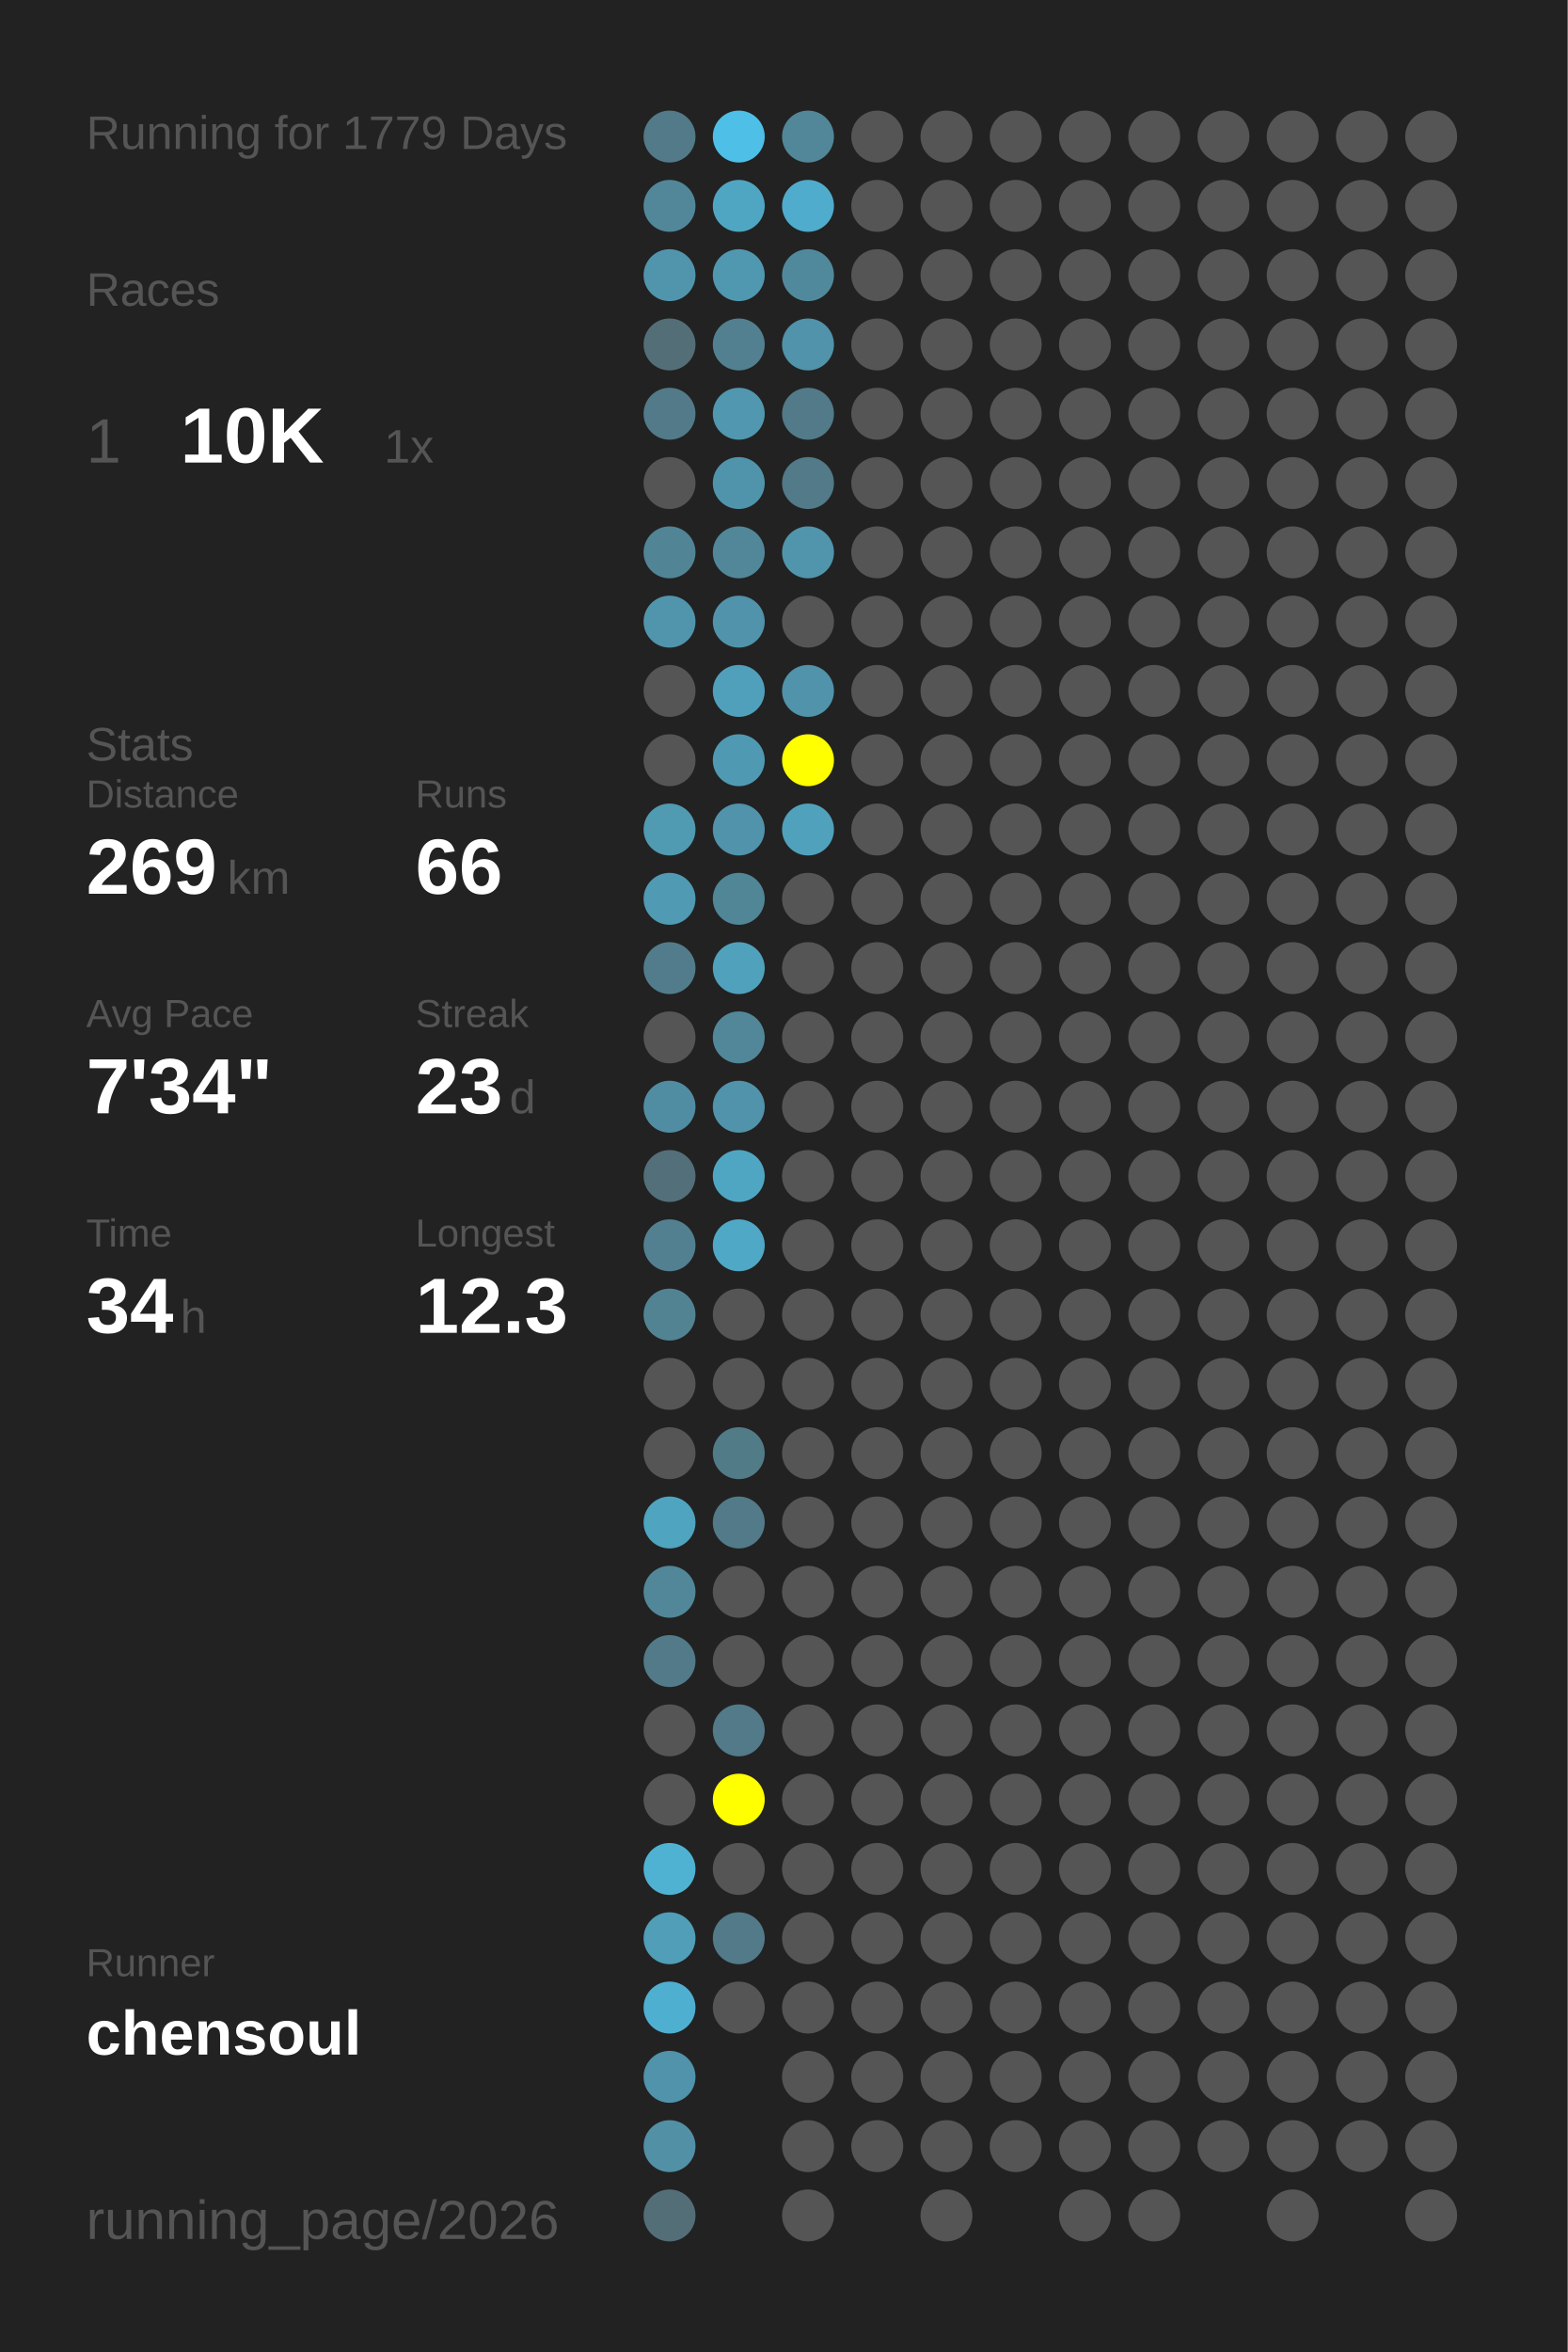
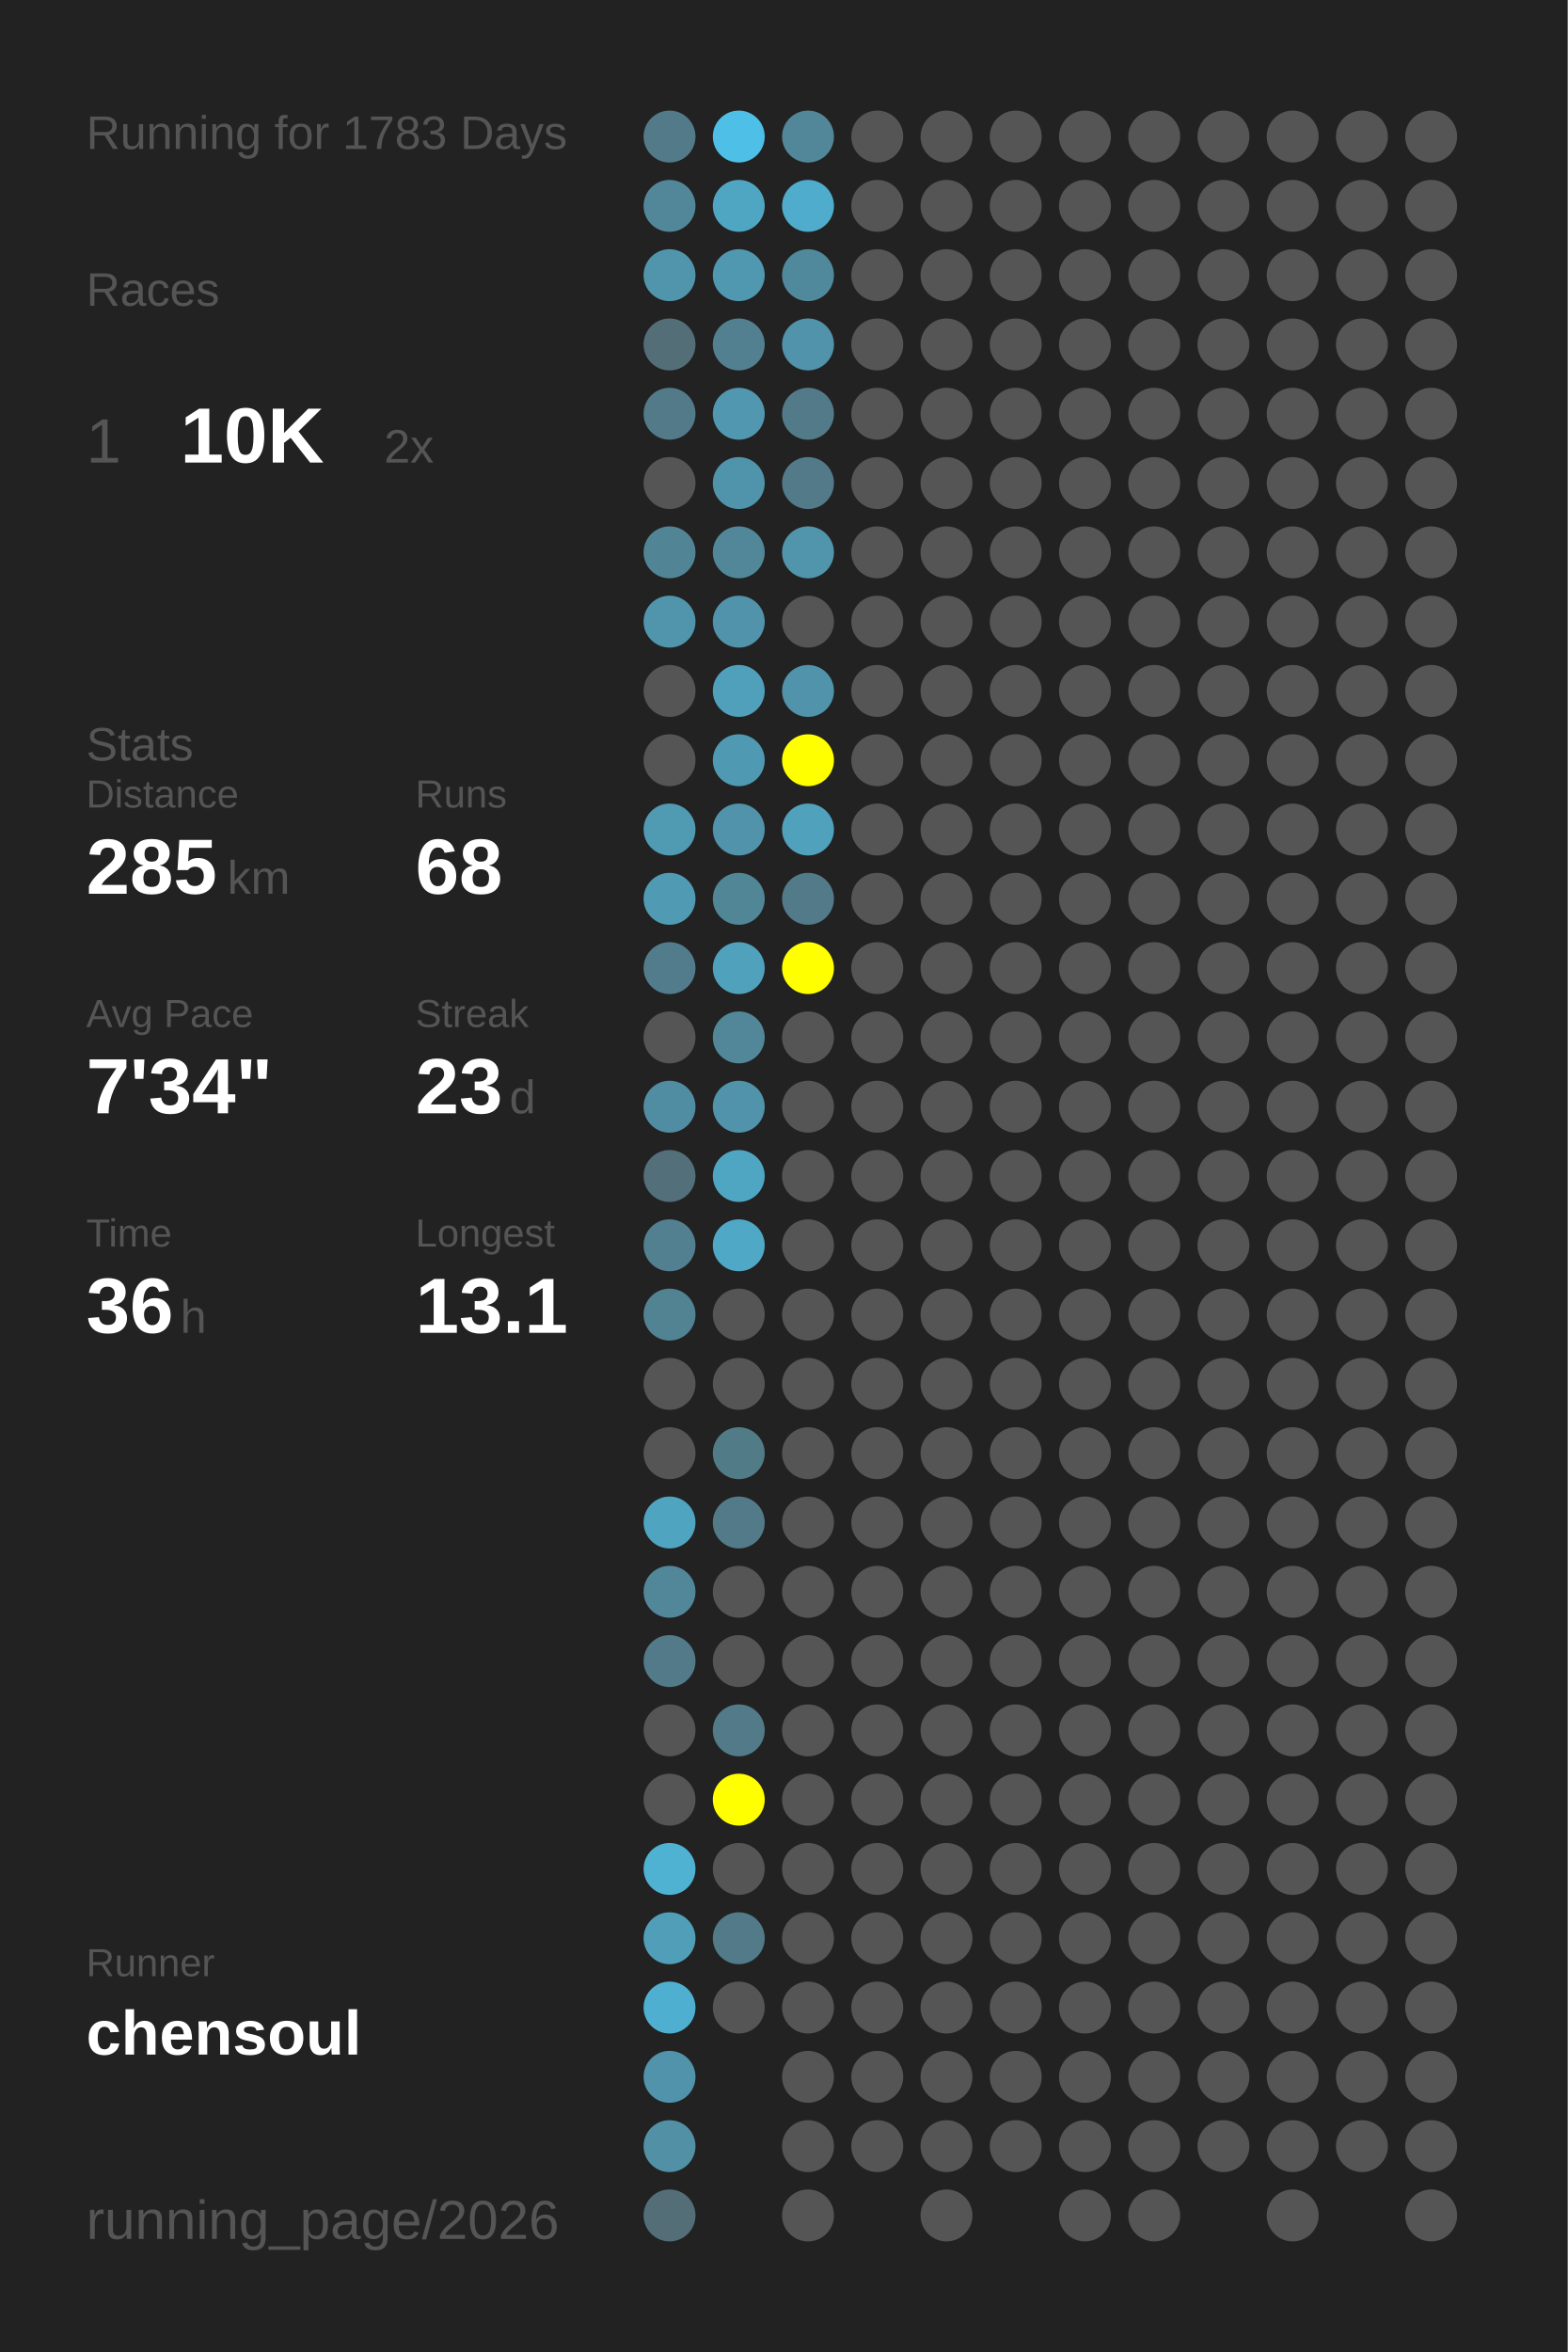
<svg xmlns="http://www.w3.org/2000/svg" baseProfile="full" height="300mm" version="1.1" viewBox="0,0,200,300" width="200mm">
  <defs />
  <rect fill="#222222" height="300" width="200" x="0" y="0" />
-   <text fill="#555555" style="font-size:6px; font-family:Arial;" x="11" y="19">Running for 1779 Days</text>
+   <text fill="#555555" style="font-size:6px; font-family:Arial;" x="11" y="19">Running for 1783 Days</text>
  <text fill="#555555" style="font-size:6px; font-family:Arial;" x="11" y="39">Races</text>
  <text fill="#555555" style="font-size:8px; font-family:Arial;" x="11" y="59">1</text>
  <text fill="#FFFFFF" style="font-size:10px; font-family:Arial; font-weight:bold;" x="23" y="59">10K</text>
-   <text fill="#555555" style="font-size:6px; font-family:Arial;" x="49" y="59">1x</text>
+   <text fill="#555555" style="font-size:6px; font-family:Arial;" x="49" y="59">2x</text>
  <text fill="#555555" style="font-size:6px; font-family:Arial;" x="11" y="97">Stats</text>
  <text fill="#555555" style="font-size:5px; font-family:Arial;" x="11" y="103">Distance</text>
-   <text fill="#FFFFFF" style="font-size:10px; font-family:Arial; font-weight:bold;" x="11" y="114">269</text>
+   <text fill="#FFFFFF" style="font-size:10px; font-family:Arial; font-weight:bold;" x="11" y="114">285</text>
  <text fill="#555555" style="font-size:6px; font-family:Arial;" x="29" y="114">km</text>
  <text fill="#555555" style="font-size:5px; font-family:Arial;" x="53" y="103">Runs</text>
-   <text fill="#FFFFFF" style="font-size:10px; font-family:Arial; font-weight:bold;" x="53" y="114">66</text>
+   <text fill="#FFFFFF" style="font-size:10px; font-family:Arial; font-weight:bold;" x="53" y="114">68</text>
  <text fill="#555555" style="font-size:5px; font-family:Arial;" x="11" y="131">Avg Pace</text>
  <text fill="#FFFFFF" style="font-size:10px; font-family:Arial; font-weight:bold;" x="11" y="142">7'34"</text>
  <text fill="#555555" style="font-size:5px; font-family:Arial;" x="53" y="131">Streak</text>
  <text fill="#FFFFFF" style="font-size:10px; font-family:Arial; font-weight:bold;" x="53" y="142">23</text>
  <text fill="#555555" style="font-size:6px; font-family:Arial;" x="65" y="142">d</text>
  <text fill="#555555" style="font-size:5px; font-family:Arial;" x="11" y="159">Time</text>
-   <text fill="#FFFFFF" style="font-size:10px; font-family:Arial; font-weight:bold;" x="11" y="170">34</text>
+   <text fill="#FFFFFF" style="font-size:10px; font-family:Arial; font-weight:bold;" x="11" y="170">36</text>
  <text fill="#555555" style="font-size:6px; font-family:Arial;" x="23" y="170">h</text>
  <text fill="#555555" style="font-size:5px; font-family:Arial;" x="53" y="159">Longest</text>
-   <text fill="#FFFFFF" style="font-size:10px; font-family:Arial; font-weight:bold;" x="53" y="170">12.3</text>
+   <text fill="#FFFFFF" style="font-size:10px; font-family:Arial; font-weight:bold;" x="53" y="170">13.1</text>
  <text fill="#555555" style="font-size:5px; font-family:Arial;" x="11" y="252.065">Runner</text>
  <text fill="#FFFFFF" style="font-size:8px; font-family:Arial; font-weight:bold;" x="11" y="262.065">chensoul</text>
  <text fill="#555555" style="font-size:7px; font-family:Arial;" x="11" y="285.581">running_page/2026</text>
  <circle cx="85.417" cy="17.419" fill="#527a88" r="3.312" />
  <circle cx="85.417" cy="26.258" fill="#518799" r="3.312" />
  <circle cx="85.417" cy="35.097" fill="#5095ac" r="3.312" />
  <circle cx="85.417" cy="43.935" fill="#536e77" r="3.312" />
  <circle cx="85.417" cy="52.774" fill="#527a88" r="3.312" />
  <circle cx="85.417" cy="61.613" fill="#555555" r="3.312" />
  <circle cx="85.417" cy="70.452" fill="#518495" r="3.312" />
  <circle cx="85.417" cy="79.29" fill="#5095ac" r="3.312" />
  <circle cx="85.417" cy="88.129" fill="#555555" r="3.312" />
  <circle cx="85.417" cy="96.968" fill="#555555" r="3.312" />
  <circle cx="85.417" cy="105.806" fill="#509ab2" r="3.312" />
  <circle cx="85.417" cy="114.645" fill="#509ab3" r="3.312" />
  <circle cx="85.417" cy="123.484" fill="#527c8b" r="3.312" />
  <circle cx="85.417" cy="132.323" fill="#555555" r="3.312" />
  <circle cx="85.417" cy="141.161" fill="#518da2" r="3.312" />
  <circle cx="85.417" cy="150" fill="#536f79" r="3.312" />
  <circle cx="85.417" cy="158.839" fill="#528090" r="3.312" />
  <circle cx="85.417" cy="167.677" fill="#528393" r="3.312" />
  <circle cx="85.417" cy="176.516" fill="#555555" r="3.312" />
  <circle cx="85.417" cy="185.355" fill="#555555" r="3.312" />
  <circle cx="85.417" cy="194.194" fill="#4fa4c0" r="3.312" />
  <circle cx="85.417" cy="203.032" fill="#518799" r="3.312" />
  <circle cx="85.417" cy="211.871" fill="#527a88" r="3.312" />
  <circle cx="85.417" cy="220.71" fill="#555555" r="3.312" />
  <circle cx="85.417" cy="229.548" fill="#555555" r="3.312" />
  <circle cx="85.417" cy="238.387" fill="#4fb2d3" r="3.312" />
  <circle cx="85.417" cy="247.226" fill="#509eb8" r="3.312" />
  <circle cx="85.417" cy="256.065" fill="#4fafd0" r="3.312" />
  <circle cx="85.417" cy="264.903" fill="#5093aa" r="3.312" />
  <circle cx="85.417" cy="273.742" fill="#5190a5" r="3.312" />
  <circle cx="85.417" cy="282.581" fill="#536e77" r="3.312" />
  <circle cx="94.25" cy="17.419" fill="#4ebfe6" r="3.312" />
  <circle cx="94.25" cy="26.258" fill="#4fa6c3" r="3.312" />
  <circle cx="94.25" cy="35.097" fill="#5097b0" r="3.312" />
  <circle cx="94.25" cy="43.935" fill="#528090" r="3.312" />
  <circle cx="94.25" cy="52.774" fill="#5097af" r="3.312" />
  <circle cx="94.25" cy="61.613" fill="#5094ab" r="3.312" />
  <circle cx="94.25" cy="70.452" fill="#518799" r="3.312" />
  <circle cx="94.25" cy="79.29" fill="#5093aa" r="3.312" />
  <circle cx="94.25" cy="88.129" fill="#50a0bb" r="3.312" />
  <circle cx="94.25" cy="96.968" fill="#5099b2" r="3.312" />
  <circle cx="94.25" cy="105.806" fill="#5093aa" r="3.312" />
  <circle cx="94.25" cy="114.645" fill="#518697" r="3.312" />
  <circle cx="94.25" cy="123.484" fill="#50a1bc" r="3.312" />
  <circle cx="94.25" cy="132.323" fill="#518799" r="3.312" />
  <circle cx="94.25" cy="141.161" fill="#5093aa" r="3.312" />
  <circle cx="94.25" cy="150" fill="#4fa6c3" r="3.312" />
  <circle cx="94.25" cy="158.839" fill="#4fa8c6" r="3.312" />
  <circle cx="94.25" cy="167.677" fill="#555555" r="3.312" />
  <circle cx="94.25" cy="176.516" fill="#555555" r="3.312" />
  <circle cx="94.25" cy="185.355" fill="#527b88" r="3.312" />
  <circle cx="94.25" cy="194.194" fill="#527a88" r="3.312" />
  <circle cx="94.25" cy="203.032" fill="#555555" r="3.312" />
  <circle cx="94.25" cy="211.871" fill="#555555" r="3.312" />
  <circle cx="94.25" cy="220.71" fill="#527a88" r="3.312" />
  <circle cx="94.25" cy="229.548" fill="#FFFF00" r="3.312" />
  <circle cx="94.25" cy="238.387" fill="#555555" r="3.312" />
  <circle cx="94.25" cy="247.226" fill="#527a88" r="3.312" />
  <circle cx="94.25" cy="256.065" fill="#555555" r="3.312" />
  <circle cx="103.083" cy="17.419" fill="#518799" r="3.312" />
  <circle cx="103.083" cy="26.258" fill="#4faccc" r="3.312" />
  <circle cx="103.083" cy="35.097" fill="#51899c" r="3.312" />
  <circle cx="103.083" cy="43.935" fill="#5093aa" r="3.312" />
  <circle cx="103.083" cy="52.774" fill="#527a88" r="3.312" />
  <circle cx="103.083" cy="61.613" fill="#527a88" r="3.312" />
  <circle cx="103.083" cy="70.452" fill="#5095ac" r="3.312" />
  <circle cx="103.083" cy="79.29" fill="#555555" r="3.312" />
  <circle cx="103.083" cy="88.129" fill="#5093aa" r="3.312" />
  <circle cx="103.083" cy="96.968" fill="#FFFF00" r="3.312" />
  <circle cx="103.083" cy="105.806" fill="#50a1bc" r="3.312" />
-   <circle cx="103.083" cy="114.645" fill="#555555" r="3.312" />
-   <circle cx="103.083" cy="123.484" fill="#555555" r="3.312" />
+   <circle cx="103.083" cy="114.645" fill="#527a88" r="3.312" />
+   <circle cx="103.083" cy="123.484" fill="#FFFF00" r="3.312" />
  <circle cx="103.083" cy="132.323" fill="#555555" r="3.312" />
  <circle cx="103.083" cy="141.161" fill="#555555" r="3.312" />
  <circle cx="103.083" cy="150" fill="#555555" r="3.312" />
  <circle cx="103.083" cy="158.839" fill="#555555" r="3.312" />
  <circle cx="103.083" cy="167.677" fill="#555555" r="3.312" />
  <circle cx="103.083" cy="176.516" fill="#555555" r="3.312" />
  <circle cx="103.083" cy="185.355" fill="#555555" r="3.312" />
  <circle cx="103.083" cy="194.194" fill="#555555" r="3.312" />
  <circle cx="103.083" cy="203.032" fill="#555555" r="3.312" />
  <circle cx="103.083" cy="211.871" fill="#555555" r="3.312" />
  <circle cx="103.083" cy="220.71" fill="#555555" r="3.312" />
  <circle cx="103.083" cy="229.548" fill="#555555" r="3.312" />
  <circle cx="103.083" cy="238.387" fill="#555555" r="3.312" />
  <circle cx="103.083" cy="247.226" fill="#555555" r="3.312" />
  <circle cx="103.083" cy="256.065" fill="#555555" r="3.312" />
  <circle cx="103.083" cy="264.903" fill="#555555" r="3.312" />
  <circle cx="103.083" cy="273.742" fill="#555555" r="3.312" />
  <circle cx="103.083" cy="282.581" fill="#555555" r="3.312" />
  <circle cx="111.917" cy="17.419" fill="#555555" r="3.312" />
  <circle cx="111.917" cy="26.258" fill="#555555" r="3.312" />
  <circle cx="111.917" cy="35.097" fill="#555555" r="3.312" />
  <circle cx="111.917" cy="43.935" fill="#555555" r="3.312" />
  <circle cx="111.917" cy="52.774" fill="#555555" r="3.312" />
  <circle cx="111.917" cy="61.613" fill="#555555" r="3.312" />
  <circle cx="111.917" cy="70.452" fill="#555555" r="3.312" />
  <circle cx="111.917" cy="79.29" fill="#555555" r="3.312" />
  <circle cx="111.917" cy="88.129" fill="#555555" r="3.312" />
  <circle cx="111.917" cy="96.968" fill="#555555" r="3.312" />
  <circle cx="111.917" cy="105.806" fill="#555555" r="3.312" />
  <circle cx="111.917" cy="114.645" fill="#555555" r="3.312" />
  <circle cx="111.917" cy="123.484" fill="#555555" r="3.312" />
  <circle cx="111.917" cy="132.323" fill="#555555" r="3.312" />
  <circle cx="111.917" cy="141.161" fill="#555555" r="3.312" />
  <circle cx="111.917" cy="150" fill="#555555" r="3.312" />
  <circle cx="111.917" cy="158.839" fill="#555555" r="3.312" />
  <circle cx="111.917" cy="167.677" fill="#555555" r="3.312" />
  <circle cx="111.917" cy="176.516" fill="#555555" r="3.312" />
  <circle cx="111.917" cy="185.355" fill="#555555" r="3.312" />
  <circle cx="111.917" cy="194.194" fill="#555555" r="3.312" />
  <circle cx="111.917" cy="203.032" fill="#555555" r="3.312" />
  <circle cx="111.917" cy="211.871" fill="#555555" r="3.312" />
  <circle cx="111.917" cy="220.71" fill="#555555" r="3.312" />
  <circle cx="111.917" cy="229.548" fill="#555555" r="3.312" />
  <circle cx="111.917" cy="238.387" fill="#555555" r="3.312" />
  <circle cx="111.917" cy="247.226" fill="#555555" r="3.312" />
  <circle cx="111.917" cy="256.065" fill="#555555" r="3.312" />
  <circle cx="111.917" cy="264.903" fill="#555555" r="3.312" />
  <circle cx="111.917" cy="273.742" fill="#555555" r="3.312" />
  <circle cx="120.75" cy="17.419" fill="#555555" r="3.312" />
  <circle cx="120.75" cy="26.258" fill="#555555" r="3.312" />
  <circle cx="120.75" cy="35.097" fill="#555555" r="3.312" />
  <circle cx="120.75" cy="43.935" fill="#555555" r="3.312" />
  <circle cx="120.75" cy="52.774" fill="#555555" r="3.312" />
  <circle cx="120.75" cy="61.613" fill="#555555" r="3.312" />
  <circle cx="120.75" cy="70.452" fill="#555555" r="3.312" />
  <circle cx="120.75" cy="79.29" fill="#555555" r="3.312" />
  <circle cx="120.75" cy="88.129" fill="#555555" r="3.312" />
  <circle cx="120.75" cy="96.968" fill="#555555" r="3.312" />
  <circle cx="120.75" cy="105.806" fill="#555555" r="3.312" />
  <circle cx="120.75" cy="114.645" fill="#555555" r="3.312" />
  <circle cx="120.75" cy="123.484" fill="#555555" r="3.312" />
  <circle cx="120.75" cy="132.323" fill="#555555" r="3.312" />
  <circle cx="120.75" cy="141.161" fill="#555555" r="3.312" />
  <circle cx="120.75" cy="150" fill="#555555" r="3.312" />
  <circle cx="120.75" cy="158.839" fill="#555555" r="3.312" />
  <circle cx="120.75" cy="167.677" fill="#555555" r="3.312" />
  <circle cx="120.75" cy="176.516" fill="#555555" r="3.312" />
  <circle cx="120.75" cy="185.355" fill="#555555" r="3.312" />
  <circle cx="120.75" cy="194.194" fill="#555555" r="3.312" />
  <circle cx="120.75" cy="203.032" fill="#555555" r="3.312" />
  <circle cx="120.75" cy="211.871" fill="#555555" r="3.312" />
  <circle cx="120.75" cy="220.71" fill="#555555" r="3.312" />
  <circle cx="120.75" cy="229.548" fill="#555555" r="3.312" />
  <circle cx="120.75" cy="238.387" fill="#555555" r="3.312" />
  <circle cx="120.75" cy="247.226" fill="#555555" r="3.312" />
  <circle cx="120.75" cy="256.065" fill="#555555" r="3.312" />
  <circle cx="120.75" cy="264.903" fill="#555555" r="3.312" />
  <circle cx="120.75" cy="273.742" fill="#555555" r="3.312" />
  <circle cx="120.75" cy="282.581" fill="#555555" r="3.312" />
  <circle cx="129.583" cy="17.419" fill="#555555" r="3.312" />
  <circle cx="129.583" cy="26.258" fill="#555555" r="3.312" />
  <circle cx="129.583" cy="35.097" fill="#555555" r="3.312" />
  <circle cx="129.583" cy="43.935" fill="#555555" r="3.312" />
  <circle cx="129.583" cy="52.774" fill="#555555" r="3.312" />
  <circle cx="129.583" cy="61.613" fill="#555555" r="3.312" />
  <circle cx="129.583" cy="70.452" fill="#555555" r="3.312" />
  <circle cx="129.583" cy="79.29" fill="#555555" r="3.312" />
  <circle cx="129.583" cy="88.129" fill="#555555" r="3.312" />
  <circle cx="129.583" cy="96.968" fill="#555555" r="3.312" />
  <circle cx="129.583" cy="105.806" fill="#555555" r="3.312" />
  <circle cx="129.583" cy="114.645" fill="#555555" r="3.312" />
  <circle cx="129.583" cy="123.484" fill="#555555" r="3.312" />
  <circle cx="129.583" cy="132.323" fill="#555555" r="3.312" />
  <circle cx="129.583" cy="141.161" fill="#555555" r="3.312" />
  <circle cx="129.583" cy="150" fill="#555555" r="3.312" />
  <circle cx="129.583" cy="158.839" fill="#555555" r="3.312" />
  <circle cx="129.583" cy="167.677" fill="#555555" r="3.312" />
  <circle cx="129.583" cy="176.516" fill="#555555" r="3.312" />
  <circle cx="129.583" cy="185.355" fill="#555555" r="3.312" />
  <circle cx="129.583" cy="194.194" fill="#555555" r="3.312" />
  <circle cx="129.583" cy="203.032" fill="#555555" r="3.312" />
  <circle cx="129.583" cy="211.871" fill="#555555" r="3.312" />
  <circle cx="129.583" cy="220.71" fill="#555555" r="3.312" />
  <circle cx="129.583" cy="229.548" fill="#555555" r="3.312" />
  <circle cx="129.583" cy="238.387" fill="#555555" r="3.312" />
  <circle cx="129.583" cy="247.226" fill="#555555" r="3.312" />
  <circle cx="129.583" cy="256.065" fill="#555555" r="3.312" />
  <circle cx="129.583" cy="264.903" fill="#555555" r="3.312" />
  <circle cx="129.583" cy="273.742" fill="#555555" r="3.312" />
  <circle cx="138.417" cy="17.419" fill="#555555" r="3.312" />
  <circle cx="138.417" cy="26.258" fill="#555555" r="3.312" />
  <circle cx="138.417" cy="35.097" fill="#555555" r="3.312" />
  <circle cx="138.417" cy="43.935" fill="#555555" r="3.312" />
  <circle cx="138.417" cy="52.774" fill="#555555" r="3.312" />
  <circle cx="138.417" cy="61.613" fill="#555555" r="3.312" />
  <circle cx="138.417" cy="70.452" fill="#555555" r="3.312" />
  <circle cx="138.417" cy="79.29" fill="#555555" r="3.312" />
  <circle cx="138.417" cy="88.129" fill="#555555" r="3.312" />
  <circle cx="138.417" cy="96.968" fill="#555555" r="3.312" />
  <circle cx="138.417" cy="105.806" fill="#555555" r="3.312" />
  <circle cx="138.417" cy="114.645" fill="#555555" r="3.312" />
  <circle cx="138.417" cy="123.484" fill="#555555" r="3.312" />
  <circle cx="138.417" cy="132.323" fill="#555555" r="3.312" />
  <circle cx="138.417" cy="141.161" fill="#555555" r="3.312" />
  <circle cx="138.417" cy="150" fill="#555555" r="3.312" />
  <circle cx="138.417" cy="158.839" fill="#555555" r="3.312" />
  <circle cx="138.417" cy="167.677" fill="#555555" r="3.312" />
  <circle cx="138.417" cy="176.516" fill="#555555" r="3.312" />
  <circle cx="138.417" cy="185.355" fill="#555555" r="3.312" />
  <circle cx="138.417" cy="194.194" fill="#555555" r="3.312" />
  <circle cx="138.417" cy="203.032" fill="#555555" r="3.312" />
  <circle cx="138.417" cy="211.871" fill="#555555" r="3.312" />
  <circle cx="138.417" cy="220.71" fill="#555555" r="3.312" />
  <circle cx="138.417" cy="229.548" fill="#555555" r="3.312" />
  <circle cx="138.417" cy="238.387" fill="#555555" r="3.312" />
  <circle cx="138.417" cy="247.226" fill="#555555" r="3.312" />
  <circle cx="138.417" cy="256.065" fill="#555555" r="3.312" />
  <circle cx="138.417" cy="264.903" fill="#555555" r="3.312" />
  <circle cx="138.417" cy="273.742" fill="#555555" r="3.312" />
  <circle cx="138.417" cy="282.581" fill="#555555" r="3.312" />
  <circle cx="147.25" cy="17.419" fill="#555555" r="3.312" />
  <circle cx="147.25" cy="26.258" fill="#555555" r="3.312" />
  <circle cx="147.25" cy="35.097" fill="#555555" r="3.312" />
  <circle cx="147.25" cy="43.935" fill="#555555" r="3.312" />
  <circle cx="147.25" cy="52.774" fill="#555555" r="3.312" />
  <circle cx="147.25" cy="61.613" fill="#555555" r="3.312" />
  <circle cx="147.25" cy="70.452" fill="#555555" r="3.312" />
  <circle cx="147.25" cy="79.29" fill="#555555" r="3.312" />
  <circle cx="147.25" cy="88.129" fill="#555555" r="3.312" />
  <circle cx="147.25" cy="96.968" fill="#555555" r="3.312" />
  <circle cx="147.25" cy="105.806" fill="#555555" r="3.312" />
  <circle cx="147.25" cy="114.645" fill="#555555" r="3.312" />
  <circle cx="147.25" cy="123.484" fill="#555555" r="3.312" />
  <circle cx="147.25" cy="132.323" fill="#555555" r="3.312" />
  <circle cx="147.25" cy="141.161" fill="#555555" r="3.312" />
  <circle cx="147.25" cy="150" fill="#555555" r="3.312" />
  <circle cx="147.25" cy="158.839" fill="#555555" r="3.312" />
  <circle cx="147.25" cy="167.677" fill="#555555" r="3.312" />
  <circle cx="147.25" cy="176.516" fill="#555555" r="3.312" />
  <circle cx="147.25" cy="185.355" fill="#555555" r="3.312" />
  <circle cx="147.25" cy="194.194" fill="#555555" r="3.312" />
  <circle cx="147.25" cy="203.032" fill="#555555" r="3.312" />
  <circle cx="147.25" cy="211.871" fill="#555555" r="3.312" />
  <circle cx="147.25" cy="220.71" fill="#555555" r="3.312" />
  <circle cx="147.25" cy="229.548" fill="#555555" r="3.312" />
  <circle cx="147.25" cy="238.387" fill="#555555" r="3.312" />
  <circle cx="147.25" cy="247.226" fill="#555555" r="3.312" />
  <circle cx="147.25" cy="256.065" fill="#555555" r="3.312" />
  <circle cx="147.25" cy="264.903" fill="#555555" r="3.312" />
  <circle cx="147.25" cy="273.742" fill="#555555" r="3.312" />
  <circle cx="147.25" cy="282.581" fill="#555555" r="3.312" />
  <circle cx="156.083" cy="17.419" fill="#555555" r="3.312" />
  <circle cx="156.083" cy="26.258" fill="#555555" r="3.312" />
  <circle cx="156.083" cy="35.097" fill="#555555" r="3.312" />
  <circle cx="156.083" cy="43.935" fill="#555555" r="3.312" />
  <circle cx="156.083" cy="52.774" fill="#555555" r="3.312" />
  <circle cx="156.083" cy="61.613" fill="#555555" r="3.312" />
  <circle cx="156.083" cy="70.452" fill="#555555" r="3.312" />
  <circle cx="156.083" cy="79.29" fill="#555555" r="3.312" />
  <circle cx="156.083" cy="88.129" fill="#555555" r="3.312" />
  <circle cx="156.083" cy="96.968" fill="#555555" r="3.312" />
  <circle cx="156.083" cy="105.806" fill="#555555" r="3.312" />
  <circle cx="156.083" cy="114.645" fill="#555555" r="3.312" />
  <circle cx="156.083" cy="123.484" fill="#555555" r="3.312" />
  <circle cx="156.083" cy="132.323" fill="#555555" r="3.312" />
  <circle cx="156.083" cy="141.161" fill="#555555" r="3.312" />
  <circle cx="156.083" cy="150" fill="#555555" r="3.312" />
  <circle cx="156.083" cy="158.839" fill="#555555" r="3.312" />
  <circle cx="156.083" cy="167.677" fill="#555555" r="3.312" />
  <circle cx="156.083" cy="176.516" fill="#555555" r="3.312" />
  <circle cx="156.083" cy="185.355" fill="#555555" r="3.312" />
  <circle cx="156.083" cy="194.194" fill="#555555" r="3.312" />
  <circle cx="156.083" cy="203.032" fill="#555555" r="3.312" />
  <circle cx="156.083" cy="211.871" fill="#555555" r="3.312" />
  <circle cx="156.083" cy="220.71" fill="#555555" r="3.312" />
  <circle cx="156.083" cy="229.548" fill="#555555" r="3.312" />
  <circle cx="156.083" cy="238.387" fill="#555555" r="3.312" />
  <circle cx="156.083" cy="247.226" fill="#555555" r="3.312" />
  <circle cx="156.083" cy="256.065" fill="#555555" r="3.312" />
  <circle cx="156.083" cy="264.903" fill="#555555" r="3.312" />
  <circle cx="156.083" cy="273.742" fill="#555555" r="3.312" />
  <circle cx="164.917" cy="17.419" fill="#555555" r="3.312" />
  <circle cx="164.917" cy="26.258" fill="#555555" r="3.312" />
  <circle cx="164.917" cy="35.097" fill="#555555" r="3.312" />
  <circle cx="164.917" cy="43.935" fill="#555555" r="3.312" />
  <circle cx="164.917" cy="52.774" fill="#555555" r="3.312" />
  <circle cx="164.917" cy="61.613" fill="#555555" r="3.312" />
  <circle cx="164.917" cy="70.452" fill="#555555" r="3.312" />
  <circle cx="164.917" cy="79.29" fill="#555555" r="3.312" />
  <circle cx="164.917" cy="88.129" fill="#555555" r="3.312" />
  <circle cx="164.917" cy="96.968" fill="#555555" r="3.312" />
  <circle cx="164.917" cy="105.806" fill="#555555" r="3.312" />
  <circle cx="164.917" cy="114.645" fill="#555555" r="3.312" />
  <circle cx="164.917" cy="123.484" fill="#555555" r="3.312" />
  <circle cx="164.917" cy="132.323" fill="#555555" r="3.312" />
  <circle cx="164.917" cy="141.161" fill="#555555" r="3.312" />
  <circle cx="164.917" cy="150" fill="#555555" r="3.312" />
  <circle cx="164.917" cy="158.839" fill="#555555" r="3.312" />
  <circle cx="164.917" cy="167.677" fill="#555555" r="3.312" />
  <circle cx="164.917" cy="176.516" fill="#555555" r="3.312" />
  <circle cx="164.917" cy="185.355" fill="#555555" r="3.312" />
  <circle cx="164.917" cy="194.194" fill="#555555" r="3.312" />
  <circle cx="164.917" cy="203.032" fill="#555555" r="3.312" />
  <circle cx="164.917" cy="211.871" fill="#555555" r="3.312" />
  <circle cx="164.917" cy="220.71" fill="#555555" r="3.312" />
  <circle cx="164.917" cy="229.548" fill="#555555" r="3.312" />
  <circle cx="164.917" cy="238.387" fill="#555555" r="3.312" />
  <circle cx="164.917" cy="247.226" fill="#555555" r="3.312" />
  <circle cx="164.917" cy="256.065" fill="#555555" r="3.312" />
  <circle cx="164.917" cy="264.903" fill="#555555" r="3.312" />
  <circle cx="164.917" cy="273.742" fill="#555555" r="3.312" />
  <circle cx="164.917" cy="282.581" fill="#555555" r="3.312" />
  <circle cx="173.75" cy="17.419" fill="#555555" r="3.312" />
  <circle cx="173.75" cy="26.258" fill="#555555" r="3.312" />
  <circle cx="173.75" cy="35.097" fill="#555555" r="3.312" />
  <circle cx="173.75" cy="43.935" fill="#555555" r="3.312" />
  <circle cx="173.75" cy="52.774" fill="#555555" r="3.312" />
  <circle cx="173.75" cy="61.613" fill="#555555" r="3.312" />
  <circle cx="173.75" cy="70.452" fill="#555555" r="3.312" />
  <circle cx="173.75" cy="79.29" fill="#555555" r="3.312" />
  <circle cx="173.75" cy="88.129" fill="#555555" r="3.312" />
  <circle cx="173.75" cy="96.968" fill="#555555" r="3.312" />
  <circle cx="173.75" cy="105.806" fill="#555555" r="3.312" />
  <circle cx="173.75" cy="114.645" fill="#555555" r="3.312" />
  <circle cx="173.75" cy="123.484" fill="#555555" r="3.312" />
  <circle cx="173.75" cy="132.323" fill="#555555" r="3.312" />
  <circle cx="173.75" cy="141.161" fill="#555555" r="3.312" />
  <circle cx="173.75" cy="150" fill="#555555" r="3.312" />
  <circle cx="173.75" cy="158.839" fill="#555555" r="3.312" />
  <circle cx="173.75" cy="167.677" fill="#555555" r="3.312" />
  <circle cx="173.75" cy="176.516" fill="#555555" r="3.312" />
  <circle cx="173.75" cy="185.355" fill="#555555" r="3.312" />
  <circle cx="173.75" cy="194.194" fill="#555555" r="3.312" />
  <circle cx="173.75" cy="203.032" fill="#555555" r="3.312" />
  <circle cx="173.75" cy="211.871" fill="#555555" r="3.312" />
  <circle cx="173.75" cy="220.71" fill="#555555" r="3.312" />
  <circle cx="173.75" cy="229.548" fill="#555555" r="3.312" />
  <circle cx="173.75" cy="238.387" fill="#555555" r="3.312" />
  <circle cx="173.75" cy="247.226" fill="#555555" r="3.312" />
  <circle cx="173.75" cy="256.065" fill="#555555" r="3.312" />
  <circle cx="173.75" cy="264.903" fill="#555555" r="3.312" />
  <circle cx="173.75" cy="273.742" fill="#555555" r="3.312" />
  <circle cx="182.583" cy="17.419" fill="#555555" r="3.312" />
  <circle cx="182.583" cy="26.258" fill="#555555" r="3.312" />
  <circle cx="182.583" cy="35.097" fill="#555555" r="3.312" />
  <circle cx="182.583" cy="43.935" fill="#555555" r="3.312" />
  <circle cx="182.583" cy="52.774" fill="#555555" r="3.312" />
  <circle cx="182.583" cy="61.613" fill="#555555" r="3.312" />
  <circle cx="182.583" cy="70.452" fill="#555555" r="3.312" />
  <circle cx="182.583" cy="79.29" fill="#555555" r="3.312" />
  <circle cx="182.583" cy="88.129" fill="#555555" r="3.312" />
  <circle cx="182.583" cy="96.968" fill="#555555" r="3.312" />
  <circle cx="182.583" cy="105.806" fill="#555555" r="3.312" />
  <circle cx="182.583" cy="114.645" fill="#555555" r="3.312" />
  <circle cx="182.583" cy="123.484" fill="#555555" r="3.312" />
  <circle cx="182.583" cy="132.323" fill="#555555" r="3.312" />
  <circle cx="182.583" cy="141.161" fill="#555555" r="3.312" />
  <circle cx="182.583" cy="150" fill="#555555" r="3.312" />
  <circle cx="182.583" cy="158.839" fill="#555555" r="3.312" />
  <circle cx="182.583" cy="167.677" fill="#555555" r="3.312" />
  <circle cx="182.583" cy="176.516" fill="#555555" r="3.312" />
  <circle cx="182.583" cy="185.355" fill="#555555" r="3.312" />
  <circle cx="182.583" cy="194.194" fill="#555555" r="3.312" />
  <circle cx="182.583" cy="203.032" fill="#555555" r="3.312" />
  <circle cx="182.583" cy="211.871" fill="#555555" r="3.312" />
  <circle cx="182.583" cy="220.71" fill="#555555" r="3.312" />
  <circle cx="182.583" cy="229.548" fill="#555555" r="3.312" />
  <circle cx="182.583" cy="238.387" fill="#555555" r="3.312" />
  <circle cx="182.583" cy="247.226" fill="#555555" r="3.312" />
  <circle cx="182.583" cy="256.065" fill="#555555" r="3.312" />
  <circle cx="182.583" cy="264.903" fill="#555555" r="3.312" />
  <circle cx="182.583" cy="273.742" fill="#555555" r="3.312" />
  <circle cx="182.583" cy="282.581" fill="#555555" r="3.312" />
</svg>
